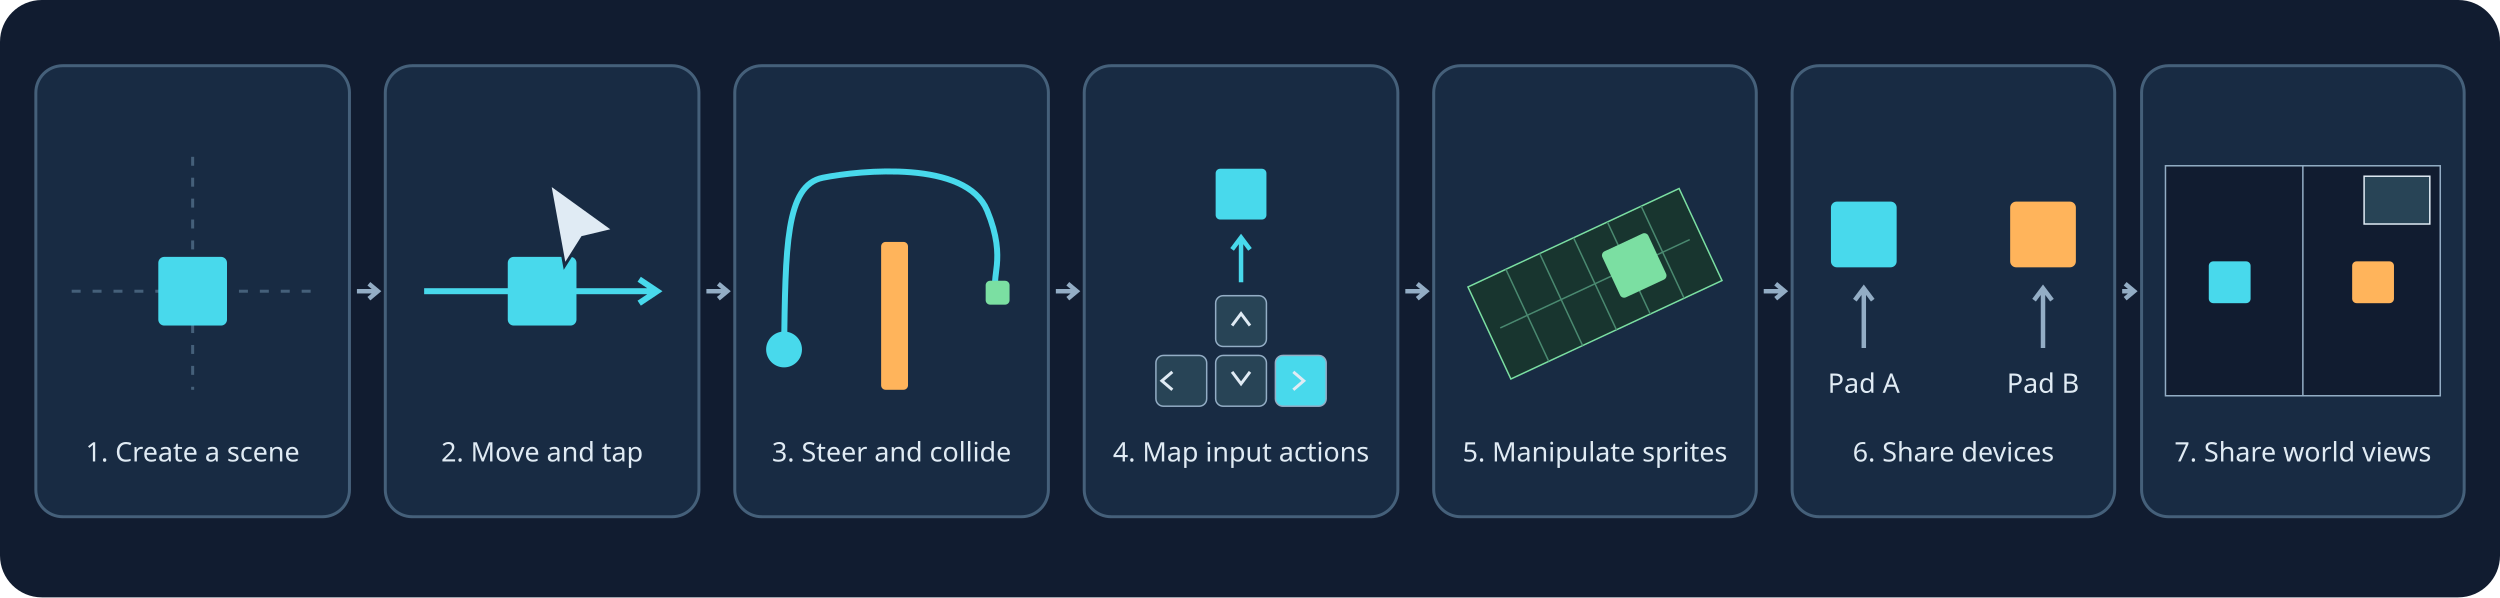
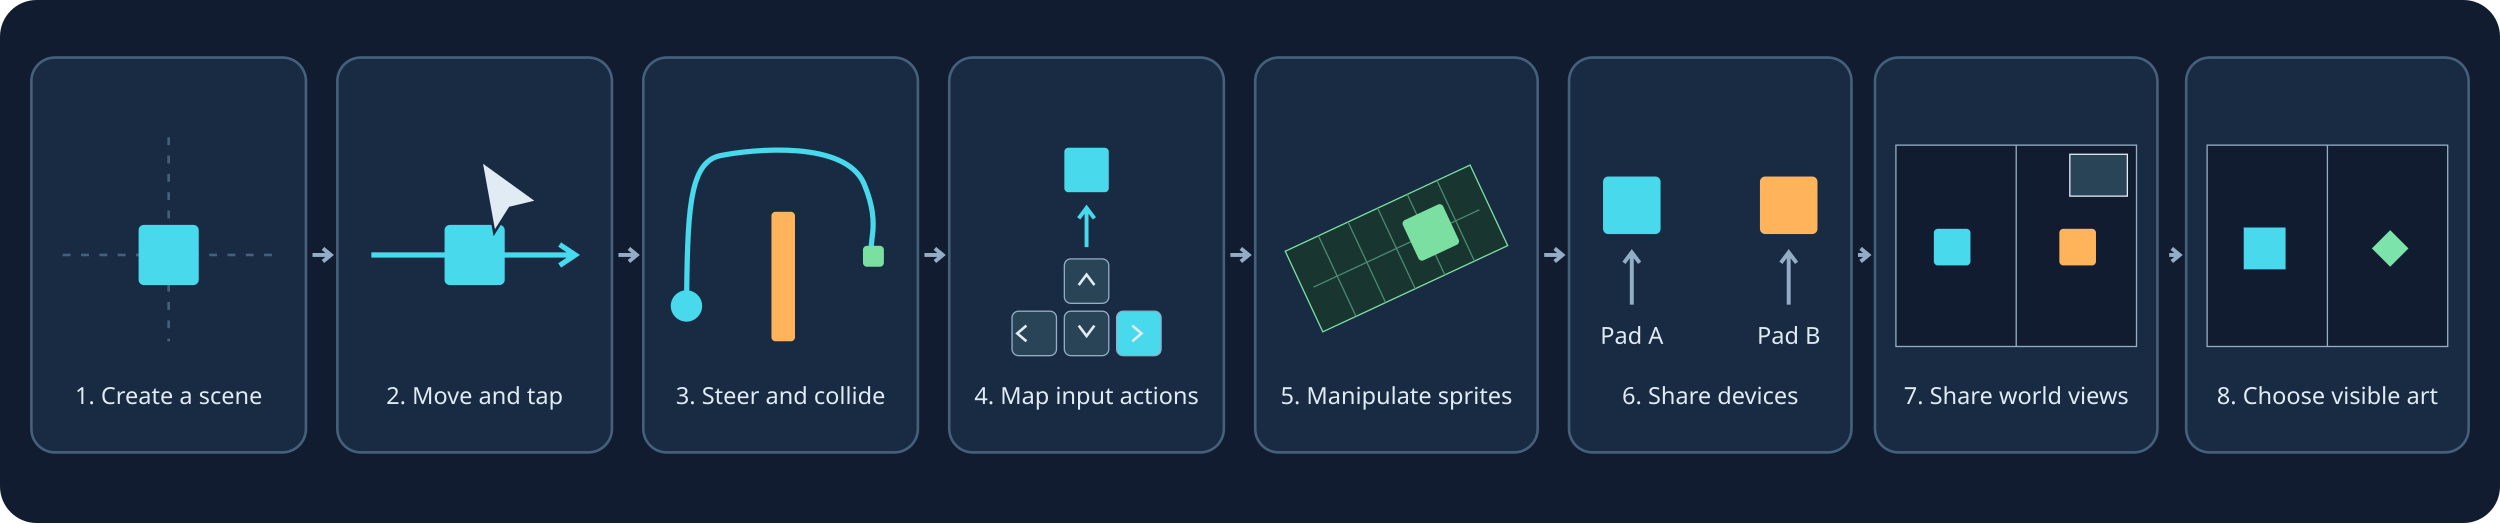
- <svg xmlns="http://www.w3.org/2000/svg" width="1674" height="400" viewBox="0 0 1674 400" role="img" aria-labelledby="title desc">
-   <rect width="1674" height="400" rx="28" fill="#111c30" />
+ <svg xmlns="http://www.w3.org/2000/svg" width="1912" height="400" viewBox="0 0 1912 400" role="img" aria-labelledby="title desc">
+   <rect width="1912" height="400" rx="28" fill="#111c30" />
  <g fill="#182b43" stroke="#45607a" stroke-width="2">
    <rect x="24" y="44" width="210" height="302" rx="18" />
    <rect x="258" y="44" width="210" height="302" rx="18" />
    <rect x="492" y="44" width="210" height="302" rx="18" />
    <rect x="726" y="44" width="210" height="302" rx="18" />
  </g>
  <path d="M239 195h14m-6-5 6 5-6 5M473 195h14m-6-5 6 5-6 5M707 195h14m-6-5 6 5-6 5" fill="none" stroke="#93adc5" stroke-width="3" />
  <path d="M48 195H210M129 105V261" stroke="#45607a" stroke-width="2" stroke-dasharray="6 8" />
  <rect x="106" y="172" width="46" height="46" rx="4" fill="#48d9ec" />
  <path d="M284 195H440m-12-8 12 8-12 8" fill="none" stroke="#48d9ec" stroke-width="4" />
  <rect x="340" y="172" width="46" height="46" rx="4" fill="#48d9ec" />
  <path d="M368 123l10 55 12-19 21-5z" fill="#e0ebf4" stroke="#182b43" stroke-width="2" />
  <rect x="590" y="162" width="18" height="99" rx="3" fill="#ffb45b" />
  <path d="M525 234C526 165 526 124 551 119S647 107 661 141 662 186 668 196" fill="none" stroke="#48d9ec" stroke-width="4" />
  <circle cx="525" cy="234" r="12" fill="#48d9ec" />
  <rect x="660" y="188" width="16" height="16" rx="3" fill="#7bdfa2" />
  <g fill="#284456" stroke="#93adc5">
    <rect x="814" y="198" width="34" height="34" rx="5" />
    <rect x="774" y="238" width="34" height="34" rx="5" />
    <rect x="814" y="238" width="34" height="34" rx="5" />
    <rect x="854" y="238" width="34" height="34" rx="5" fill="#48d9ec" />
  </g>
  <path d="m825 218 6-8 6 8m-52 31-7 6 7 6m40-12 6 8 6-8m29 0 7 6-7 6" fill="none" stroke="#e0ebf4" stroke-width="2" />
  <rect x="814" y="113" width="34" height="34" rx="3" fill="#48d9ec" />
  <path d="M831 189v-30m-6 8 6-8 6 8" fill="none" stroke="#48d9ec" stroke-width="3" />
  <g font-family="system-ui, sans-serif" fill="#e0ebf4" font-size="18" text-anchor="middle">
    <text x="129" y="309">1. Create a scene</text>
    <text x="363" y="309">2. Move and tap</text>
    <text x="597" y="309">3. Steer and collide</text>
    <text x="831" y="309">4. Map input actions</text>
  </g>
  <rect x="960" y="44" width="216" height="302" rx="18" fill="#182b43" stroke="#45607a" stroke-width="2" />
  <path d="M941 195h14m-6-5 6 5-6 5" fill="none" stroke="#93adc5" stroke-width="3" />
  <g transform="translate(1068 190) rotate(-25)">
    <rect x="-78" y="-34" width="156" height="68" fill="#18352f" stroke="#7bdfa2" />
    <path d="M-50-34v68m25-68v68m25-68v68m25-68v68m25-68v68M-70 0H70" stroke="#4a8970" />
    <rect x="12" y="-17" width="34" height="34" rx="3" fill="#7bdfa2" />
  </g>
  <text x="1068" y="309" font-family="system-ui,sans-serif" fill="#e0ebf4" font-size="18" text-anchor="middle">5. Manipulate sprites</text>
  <rect x="1200" y="44" width="216" height="302" rx="18" fill="#182b43" stroke="#45607a" stroke-width="2" />
  <path d="M1181 195h14m-6-5 6 5-6 5" fill="none" stroke="#93adc5" stroke-width="3" />
  <rect x="1226" y="135" width="44" height="44" rx="4" fill="#48d9ec" />
  <rect x="1346" y="135" width="44" height="44" rx="4" fill="#ffb45b" />
  <path d="M1248 233v-40m-6 8 6-8 6 8M1368 233v-40m-6 8 6-8 6 8" fill="none" stroke="#93adc5" stroke-width="3" />
  <g font-family="system-ui,sans-serif" fill="#e0ebf4" font-size="18" text-anchor="middle">
    <text x="1248" y="263">Pad A</text>
    <text x="1368" y="263">Pad B</text>
    <text x="1308" y="309">6. Share devices</text>
  </g>
  <rect x="1434" y="44" width="216" height="302" rx="18" fill="#182b43" stroke="#45607a" stroke-width="2" />
  <path d="M1421 195h8m-6-5 6 5-6 5" fill="none" stroke="#93adc5" stroke-width="3" />
  <rect x="1450" y="111" width="184" height="154" fill="#111c30" stroke="#93adc5" />
  <path d="M1542 111v154" stroke="#93adc5" />
  <rect x="1479" y="175" width="28" height="28" rx="3" fill="#48d9ec" />
  <rect x="1575" y="175" width="28" height="28" rx="3" fill="#ffb45b" />
  <rect x="1583" y="118" width="44" height="32" fill="#284456" stroke="#e0ebf4" />
  <text x="1542" y="309" font-family="system-ui,sans-serif" fill="#e0ebf4" font-size="18" text-anchor="middle">7. Share world views</text>
+   <rect x="1672" y="44" width="216" height="302" rx="18" fill="#182b43" stroke="#45607a" stroke-width="2" />
+   <path d="M1659 195h8m-6-5 6 5-6 5" fill="none" stroke="#93adc5" stroke-width="3" />
+   <rect x="1688" y="111" width="184" height="154" fill="#111c30" stroke="#93adc5" />
+   <path d="M1780 111v154" stroke="#93adc5" />
+   <rect x="1716" y="174" width="32" height="32" fill="#48d9ec" />
+   <path d="M1828 176l14 14-14 14-14-14z" fill="#7ce3ab" />
+   <text x="1780" y="309" font-family="system-ui,sans-serif" fill="#e0ebf4" font-size="18" text-anchor="middle">8. Choose visible art</text>
</svg>
